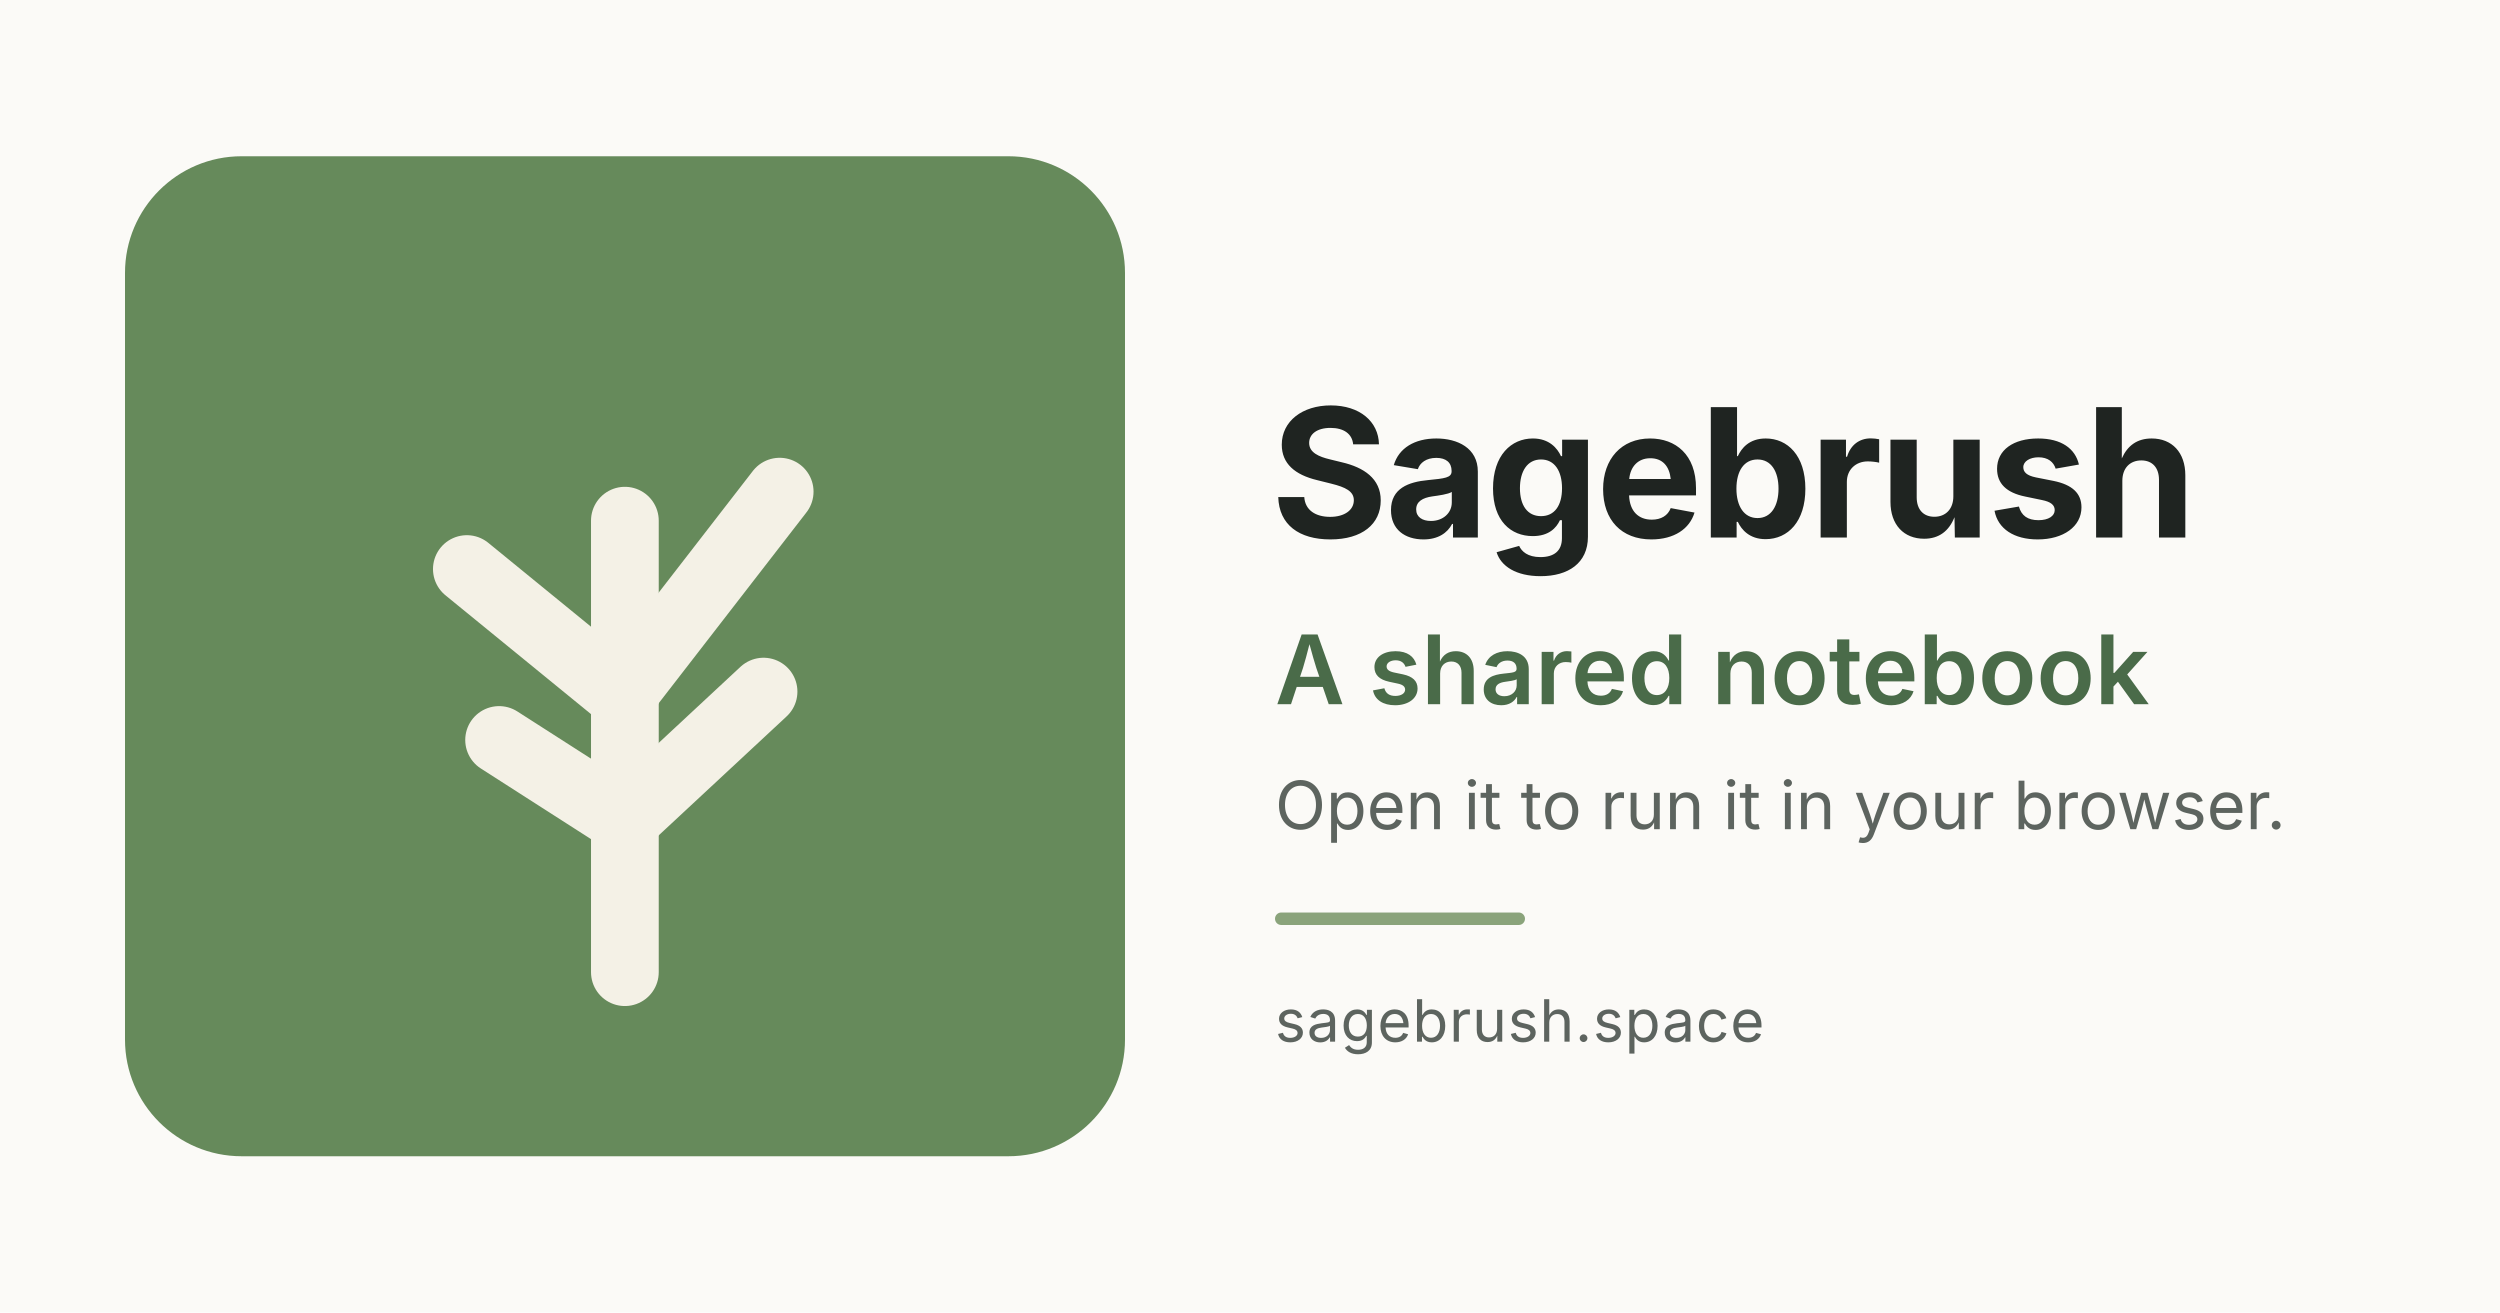
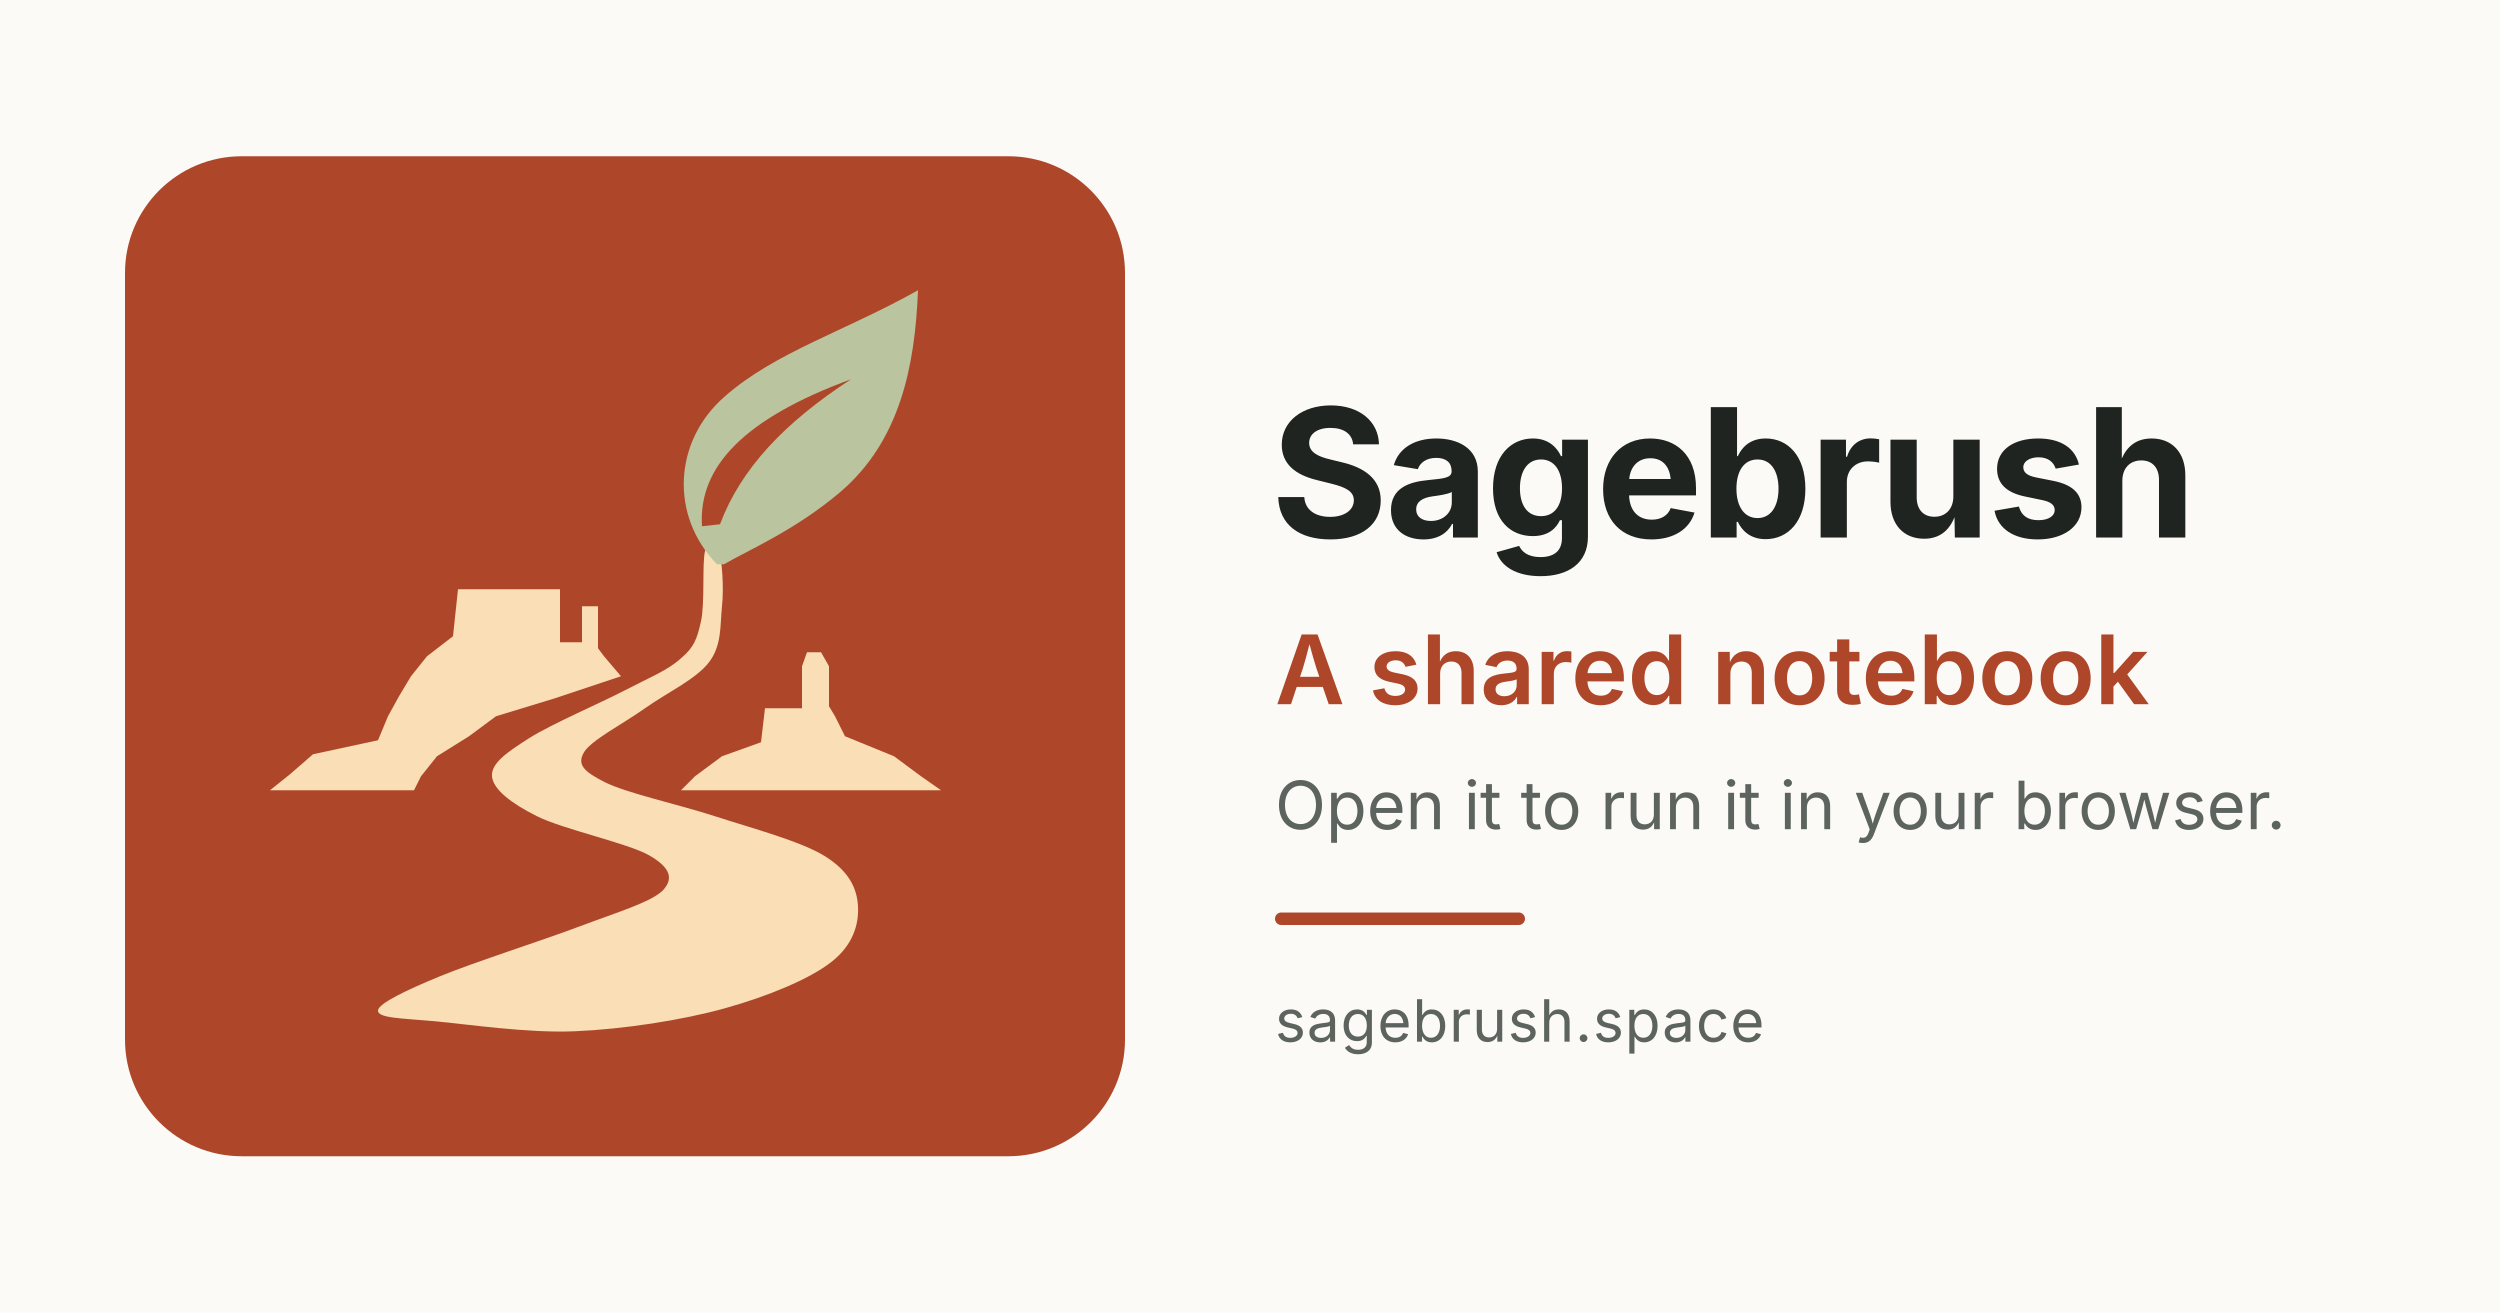
<svg xmlns="http://www.w3.org/2000/svg" width="1200" height="630" viewBox="0 0 1200 630">
  <rect width="1200" height="630" fill="#fbfaf7" />
-   <rect x="60" y="75" width="480" height="480" rx="56" fill="#668a5b" />
-   <g stroke="#f4f1e6" stroke-width="21" stroke-linecap="round" fill="none" transform="translate(60 75) scale(1.548)">
-     <path d="M155 113 V253" />
-     <path d="M155 166 L203 104" />
-     <path d="M155 168 L106 128" />
-     <path d="M155 206 L198 166" />
-     <path d="M155 206 L116 181" />
-   </g>
+   <svg x="60" y="75" width="480" height="480" viewBox="0 0 100 100">
+     <rect width="100" height="100" rx="11.67" fill="#AE472A" />
+     <path fill="#FADEB6" d="M14.5 63.4 L16.5 61.8 L18.8 59.8 L25.3 58.4 L26.3 56 L27.4 54 L28.6 52 L30.2 50 L32.8 48 L33.3 43.3 L43.5 43.3 L43.5 48.6 L45.7 48.6 L45.7 45 L47.3 45 L47.3 49.2 L47.9 50 L49.6 52 L43 54.2 L37.1 56 L34.4 58 L31.2 60 L29.6 62 L28.9 63.4 Z" />
+     <path fill="#FADEB6" d="M55.6 63.4 L57 62 L59.7 60 L63.6 58.6 L64 55.2 L67.7 55.2 L67.7 51 L68.2 49.6 L69.6 49.6 L70.4 51 L70.4 55 L71 56 L72 58 L76.9 60 L79.6 62 L81.6 63.4 Z" />
+     <path fill="#FADEB6" d="M58 39.5 C57.7 40.7 58 44.7 57.6 46.5 C57.2 48.3 56.9 49.1 55.6 50.2 C54.3 51.4 52.5 52.1 50 53.4 C47.5 54.7 42.6 56.8 40.4 58.2 C38.2 59.6 36.6 60.7 36.7 62 C36.8 63.3 38.6 64.7 41.2 66 C43.8 67.3 50.3 68.7 52.4 69.9 C54.5 71.1 54.9 72.2 53.8 73.4 C52.6 74.6 49.2 75.6 45.5 77 C41.8 78.4 34.9 80.6 31.5 82 C28.1 83.4 25.4 84.7 25.3 85.4 C25.2 86.2 27.7 86.2 31 86.5 C34.3 86.8 40.2 87.7 45 87.5 C49.8 87.3 55.7 86.4 60 85.2 C64.3 84 68.4 82.3 70.6 80.6 C72.8 78.9 73.4 76.8 73.3 75 C73.2 73.2 72.4 71.5 70 70 C67.6 68.5 62.7 67.2 59 66 C55.3 64.8 50.2 63.7 48 62.6 C45.8 61.5 45.2 60.8 45.9 59.6 C46.6 58.4 49.9 56.7 52 55.2 C54.1 53.7 57.1 52.3 58.4 50.6 C59.7 48.9 59.5 46.9 59.7 45 C59.9 43.1 59.7 40.4 59.4 39.5 C59.1 38.6 58.3 38.3 58 39.5 Z" />
+     <path fill="#BAC49E" d="M59.2 40.8 C54.5 36 54.8 28.5 60 24 C65 19.6 72 17.5 79.3 13.4 C79 21 77.5 28.5 71.5 33.6 C67 37.4 62.5 39.3 59.9 40.8 Z" />
+     <path fill="#AE472A" d="M57.7 37 C57.3 31 62 26.2 72.6 22.3 C66 26.6 61.6 31.2 59.5 36.8 Z" />
+   </svg>
  <g font-family="Inter, 'Helvetica Neue', Arial, 'DejaVu Sans', sans-serif" fill="#1f2421">
    <text x="610" y="258" font-size="86" font-weight="700" letter-spacing="-1.5">Sagebrush</text>
-     <text x="612" y="338" font-size="46" font-weight="600" fill="#4a6b49">A shared notebook</text>
+     <text x="612" y="338" font-size="46" font-weight="600" fill="#AE472A">A shared notebook</text>
    <text x="612" y="398" font-size="32" fill="#5d645f">Open it to run it in your browser.</text>
    <text x="612" y="500" font-size="28" fill="#5d645f" letter-spacing="0.5">sagebrush.space</text>
  </g>
-   <rect x="612" y="438" width="120" height="6" rx="3" fill="#8aa37b" />
+   <rect x="612" y="438" width="120" height="6" rx="3" fill="#AE472A" />
</svg>
